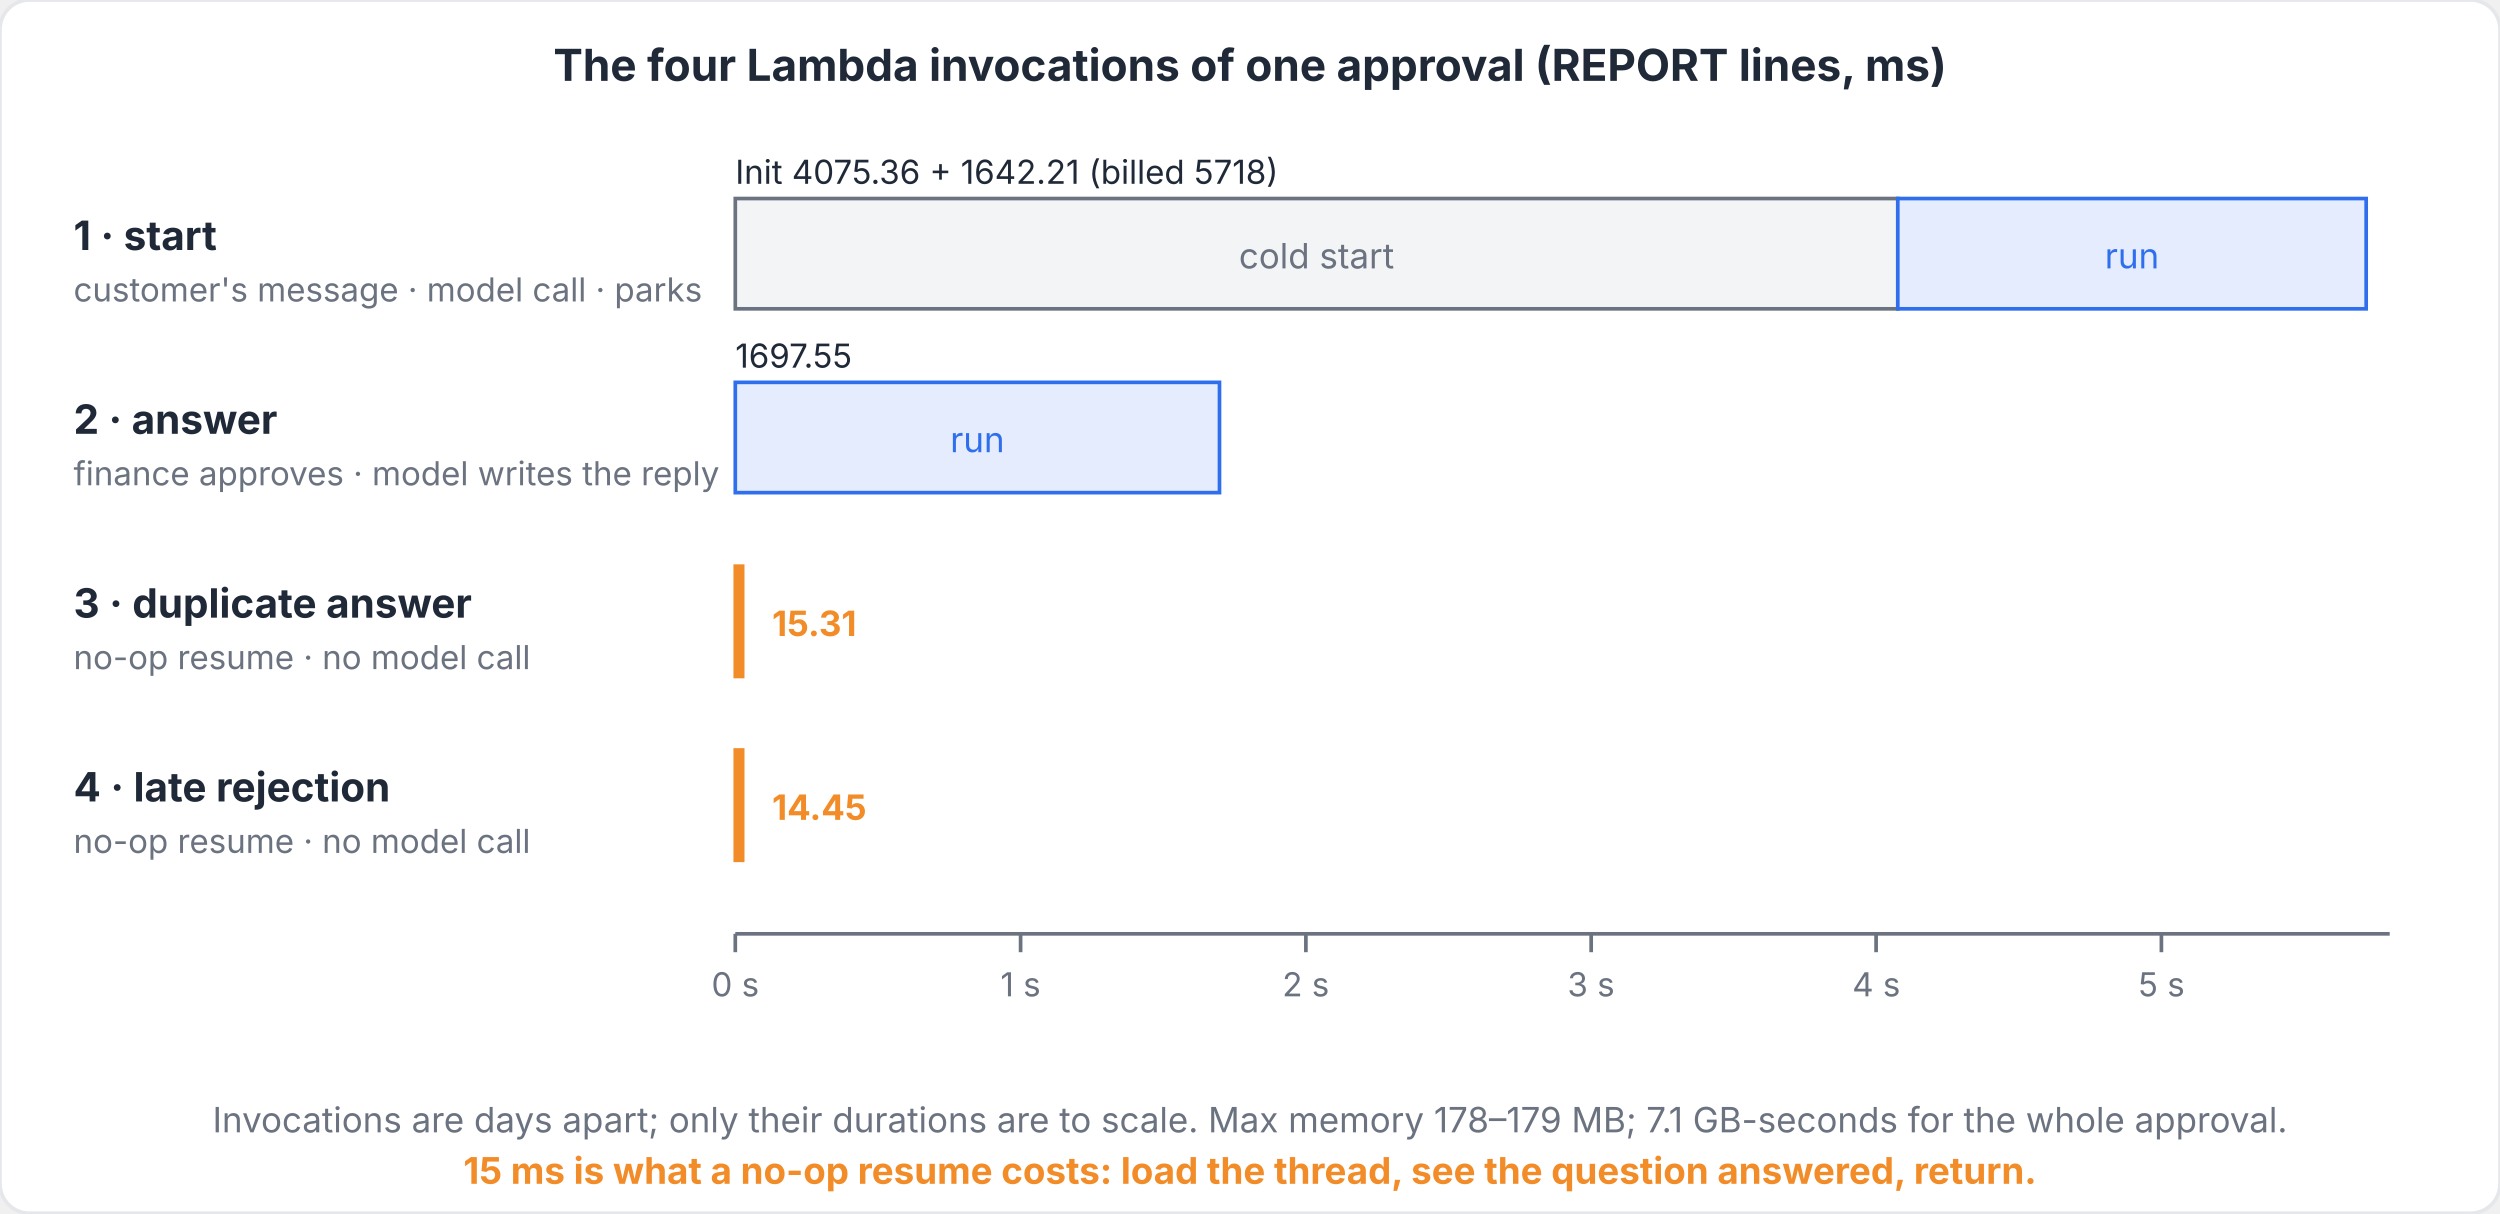
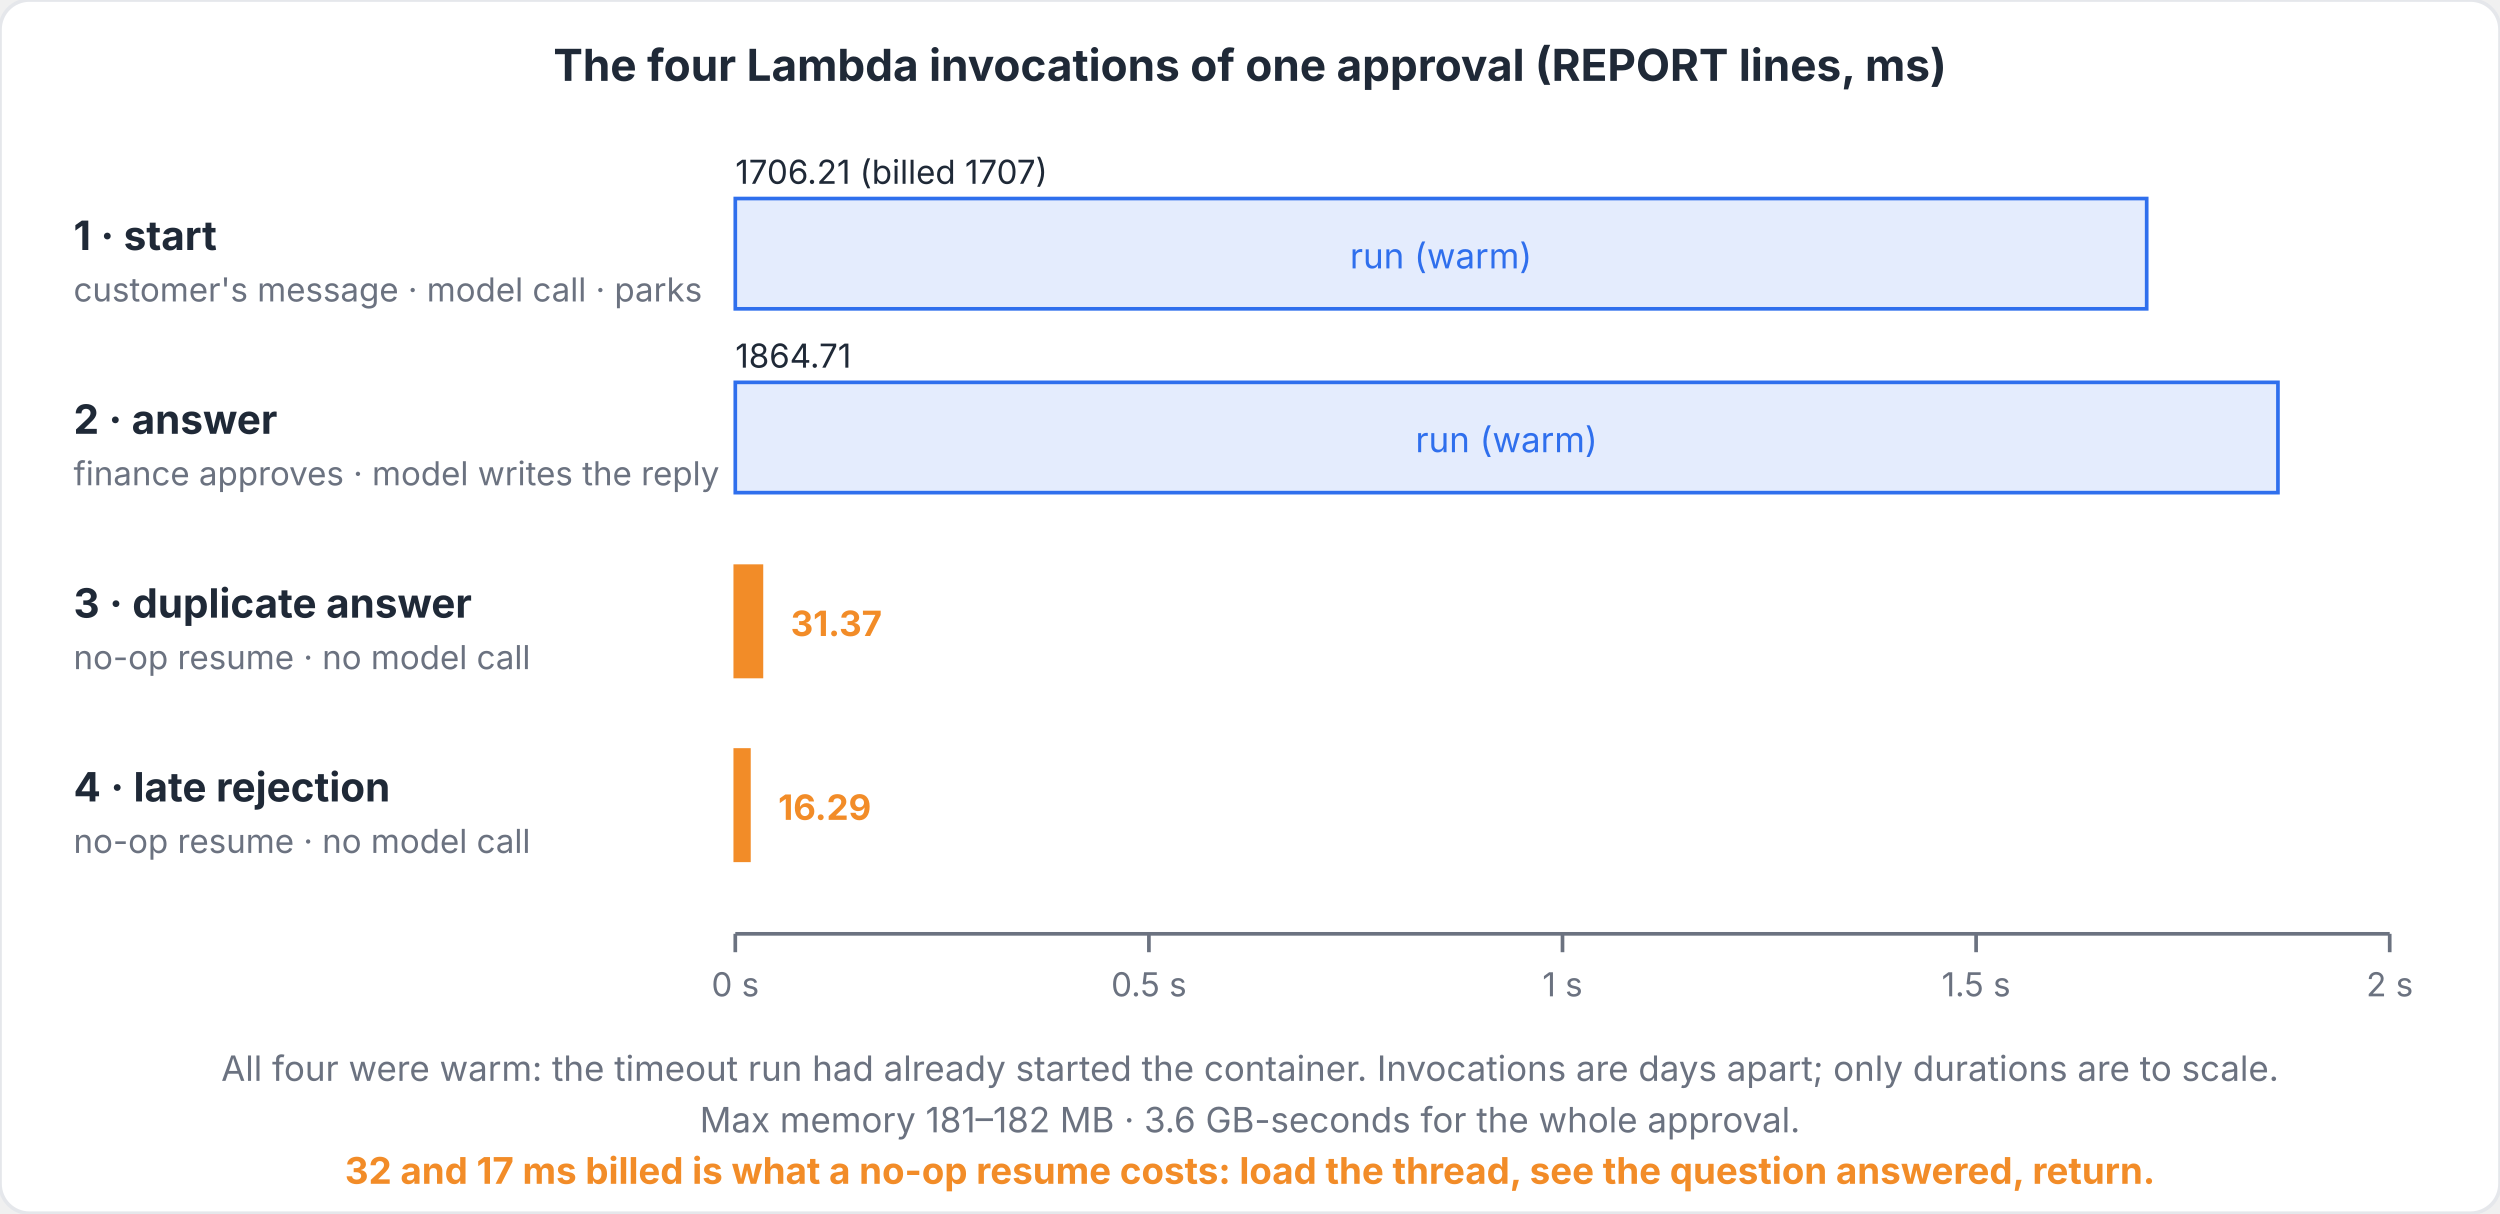
- <svg xmlns="http://www.w3.org/2000/svg" viewBox="0 0 680 330" width="680" height="330" role="img" aria-label="Four bars on one millisecond scale: invocation 1 is a 4075.36 ms cold start plus a 1642.21 ms run; invocation 2, the approval, is 1697.55 ms; invocations 3 and 4, the duplicate and the late rejection, are 15.31 ms and 14.45 ms slivers with no model call." font-family="Inter, 'Helvetica Neue', Helvetica, Arial, sans-serif" font-size="12">
+ <svg xmlns="http://www.w3.org/2000/svg" viewBox="0 0 680 330" width="680" height="330" role="img" aria-label="Four bars on one millisecond scale, all warm: invocation 1, the start, 1706.21 ms (billed 1707); invocation 2, the approval, 1864.71 ms; invocations 3 and 4, the duplicate and the late rejection, 31.37 ms and 16.29 ms slivers with no model call." font-family="Inter, 'Helvetica Neue', Helvetica, Arial, sans-serif" font-size="12">
  <defs>
    <marker id="a" viewBox="0 0 10 10" refX="9" refY="5" markerWidth="7" markerHeight="7" orient="auto-start-reverse">
      <path d="M0 0L10 5L0 10z" fill="#6B7280" />
    </marker>
    <marker id="ao" viewBox="0 0 10 10" refX="9" refY="5" markerWidth="7" markerHeight="7" orient="auto-start-reverse">
      <path d="M0 0L10 5L0 10z" fill="#F28C28" />
    </marker>
    <marker id="ag" viewBox="0 0 10 10" refX="9" refY="5" markerWidth="7" markerHeight="7" orient="auto-start-reverse">
      <path d="M0 0L10 5L0 10z" fill="#0E9C7C" />
    </marker>
    <marker id="ab" viewBox="0 0 10 10" refX="9" refY="5" markerWidth="7" markerHeight="7" orient="auto-start-reverse">
      <path d="M0 0L10 5L0 10z" fill="#2F6FED" />
    </marker>
  </defs>
  <rect width="680" height="330" rx="8" fill="#FFFFFF" stroke="#E5E7EB" />
  <text x="340" y="22" text-anchor="middle" font-size="12" font-weight="bold" fill="#1F2937">The four Lambda invocations of one approval (REPORT lines, ms)</text>
  <text x="20" y="68" text-anchor="start" font-size="11" font-weight="bold" fill="#1F2937">1 · start</text>
  <text x="20" y="82" text-anchor="start" font-size="9" font-weight="normal" fill="#6B7280">customer's message · model call · parks</text>
-   <rect x="200.0" y="54" width="316.2" height="30" fill="#F3F4F6" stroke="#6B7280" />
-   <text x="358.096" y="73" text-anchor="middle" font-size="9.5" font-weight="normal" fill="#6B7280">cold start</text>
-   <rect x="516.2" y="54" width="127.4" height="30" fill="#E4ECFD" stroke="#2F6FED" />
-   <text x="579.898" y="73" text-anchor="middle" font-size="9.5" font-weight="normal" fill="#2F6FED">run</text>
-   <text x="200" y="50" text-anchor="start" font-size="9" font-weight="normal" fill="#1F2937">Init 4075.36 + 1642.21  (billed 5718)</text>
+   <rect x="200" y="54" width="383.9" height="30" fill="#E4ECFD" stroke="#2F6FED" />
+   <text x="391.949" y="73" text-anchor="middle" font-size="9.5" font-weight="normal" fill="#2F6FED">run (warm)</text>
+   <text x="200" y="50" text-anchor="start" font-size="9" font-weight="normal" fill="#1F2937">1706.21  (billed 1707)</text>
  <text x="20" y="118" text-anchor="start" font-size="11" font-weight="bold" fill="#1F2937">2 · answer</text>
  <text x="20" y="132" text-anchor="start" font-size="9" font-weight="normal" fill="#6B7280">finance approves · model writes the reply</text>
-   <rect x="200.0" y="104" width="131.7" height="30" fill="#E4ECFD" stroke="#2F6FED" />
-   <text x="265.853" y="123" text-anchor="middle" font-size="9.5" font-weight="normal" fill="#2F6FED">run</text>
-   <text x="200" y="100" text-anchor="start" font-size="9" font-weight="normal" fill="#1F2937">1697.55</text>
+   <rect x="200" y="104" width="419.6" height="30" fill="#E4ECFD" stroke="#2F6FED" />
+   <text x="409.78" y="123" text-anchor="middle" font-size="9.5" font-weight="normal" fill="#2F6FED">run (warm)</text>
+   <text x="200" y="100" text-anchor="start" font-size="9" font-weight="normal" fill="#1F2937">1864.71</text>
  <text x="20" y="168" text-anchor="start" font-size="11" font-weight="bold" fill="#1F2937">3 · duplicate answer</text>
  <text x="20" y="182" text-anchor="start" font-size="9" font-weight="normal" fill="#6B7280">no-op resume · no model call</text>
-   <rect x="200.0" y="154" width="2.0" height="30" fill="#F28C28" stroke="#F28C28" />
-   <text x="210" y="173" text-anchor="start" font-size="9.5" font-weight="bold" fill="#F28C28">15.31</text>
+   <rect x="200" y="154" width="7.1" height="30" fill="#F28C28" stroke="#F28C28" />
+   <text x="215.058" y="173" text-anchor="start" font-size="9.5" font-weight="bold" fill="#F28C28">31.37</text>
  <text x="20" y="218" text-anchor="start" font-size="11" font-weight="bold" fill="#1F2937">4 · late rejection</text>
  <text x="20" y="232" text-anchor="start" font-size="9" font-weight="normal" fill="#6B7280">no-op resume · no model call</text>
-   <rect x="200.0" y="204" width="2.0" height="30" fill="#F28C28" stroke="#F28C28" />
-   <text x="210" y="223" text-anchor="start" font-size="9.5" font-weight="bold" fill="#F28C28">14.45</text>
+   <rect x="200" y="204" width="3.7" height="30" fill="#F28C28" stroke="#F28C28" />
+   <text x="211.665" y="223" text-anchor="start" font-size="9.5" font-weight="bold" fill="#F28C28">16.29</text>
  <line x1="200" y1="254" x2="650" y2="254" stroke="#6B7280" />
  <line x1="200.0" y1="254" x2="200.0" y2="259" stroke="#6B7280" />
  <text x="200.0" y="271" text-anchor="middle" font-size="9" font-weight="normal" fill="#6B7280">0 s</text>
-   <line x1="277.6" y1="254" x2="277.6" y2="259" stroke="#6B7280" />
-   <text x="277.586" y="271" text-anchor="middle" font-size="9" font-weight="normal" fill="#6B7280">1 s</text>
-   <line x1="355.2" y1="254" x2="355.2" y2="259" stroke="#6B7280" />
-   <text x="355.172" y="271" text-anchor="middle" font-size="9" font-weight="normal" fill="#6B7280">2 s</text>
-   <line x1="432.8" y1="254" x2="432.8" y2="259" stroke="#6B7280" />
-   <text x="432.759" y="271" text-anchor="middle" font-size="9" font-weight="normal" fill="#6B7280">3 s</text>
-   <line x1="510.3" y1="254" x2="510.3" y2="259" stroke="#6B7280" />
-   <text x="510.345" y="271" text-anchor="middle" font-size="9" font-weight="normal" fill="#6B7280">4 s</text>
-   <line x1="587.9" y1="254" x2="587.9" y2="259" stroke="#6B7280" />
-   <text x="587.931" y="271" text-anchor="middle" font-size="9" font-weight="normal" fill="#6B7280">5 s</text>
-   <text x="340" y="308" text-anchor="middle" font-size="9.5" font-weight="normal" fill="#6B7280">Invocations are days apart; only their durations are to scale. Max memory 178–179 MB; 7.1 GB-seconds for the whole approval.</text>
-   <text x="340" y="322" text-anchor="middle" font-size="10" font-weight="bold" fill="#F28C28">15 ms is what a no-op resume costs: load the thread, see the question answered, return.</text>
+   <line x1="312.5" y1="254" x2="312.5" y2="259" stroke="#6B7280" />
+   <text x="312.5" y="271" text-anchor="middle" font-size="9" font-weight="normal" fill="#6B7280">0.5 s</text>
+   <line x1="425.0" y1="254" x2="425.0" y2="259" stroke="#6B7280" />
+   <text x="425.0" y="271" text-anchor="middle" font-size="9" font-weight="normal" fill="#6B7280">1 s</text>
+   <line x1="537.5" y1="254" x2="537.5" y2="259" stroke="#6B7280" />
+   <text x="537.5" y="271" text-anchor="middle" font-size="9" font-weight="normal" fill="#6B7280">1.5 s</text>
+   <line x1="650.0" y1="254" x2="650.0" y2="259" stroke="#6B7280" />
+   <text x="650.0" y="271" text-anchor="middle" font-size="9" font-weight="normal" fill="#6B7280">2 s</text>
+   <text x="340" y="294" text-anchor="middle" font-size="9.5" font-weight="normal" fill="#6B7280">All four were warm: the timeout run had already started the container. Invocations are days apart; only durations are to scale.</text>
+   <text x="340" y="308" text-anchor="middle" font-size="9.5" font-weight="normal" fill="#6B7280">Max memory 181–182 MB · 3.6 GB-seconds for the whole approval.</text>
+   <text x="340" y="322" text-anchor="middle" font-size="10" font-weight="bold" fill="#F28C28">32 and 17 ms billed is what a no-op resume costs: load the thread, see the question answered, return.</text>
</svg>
